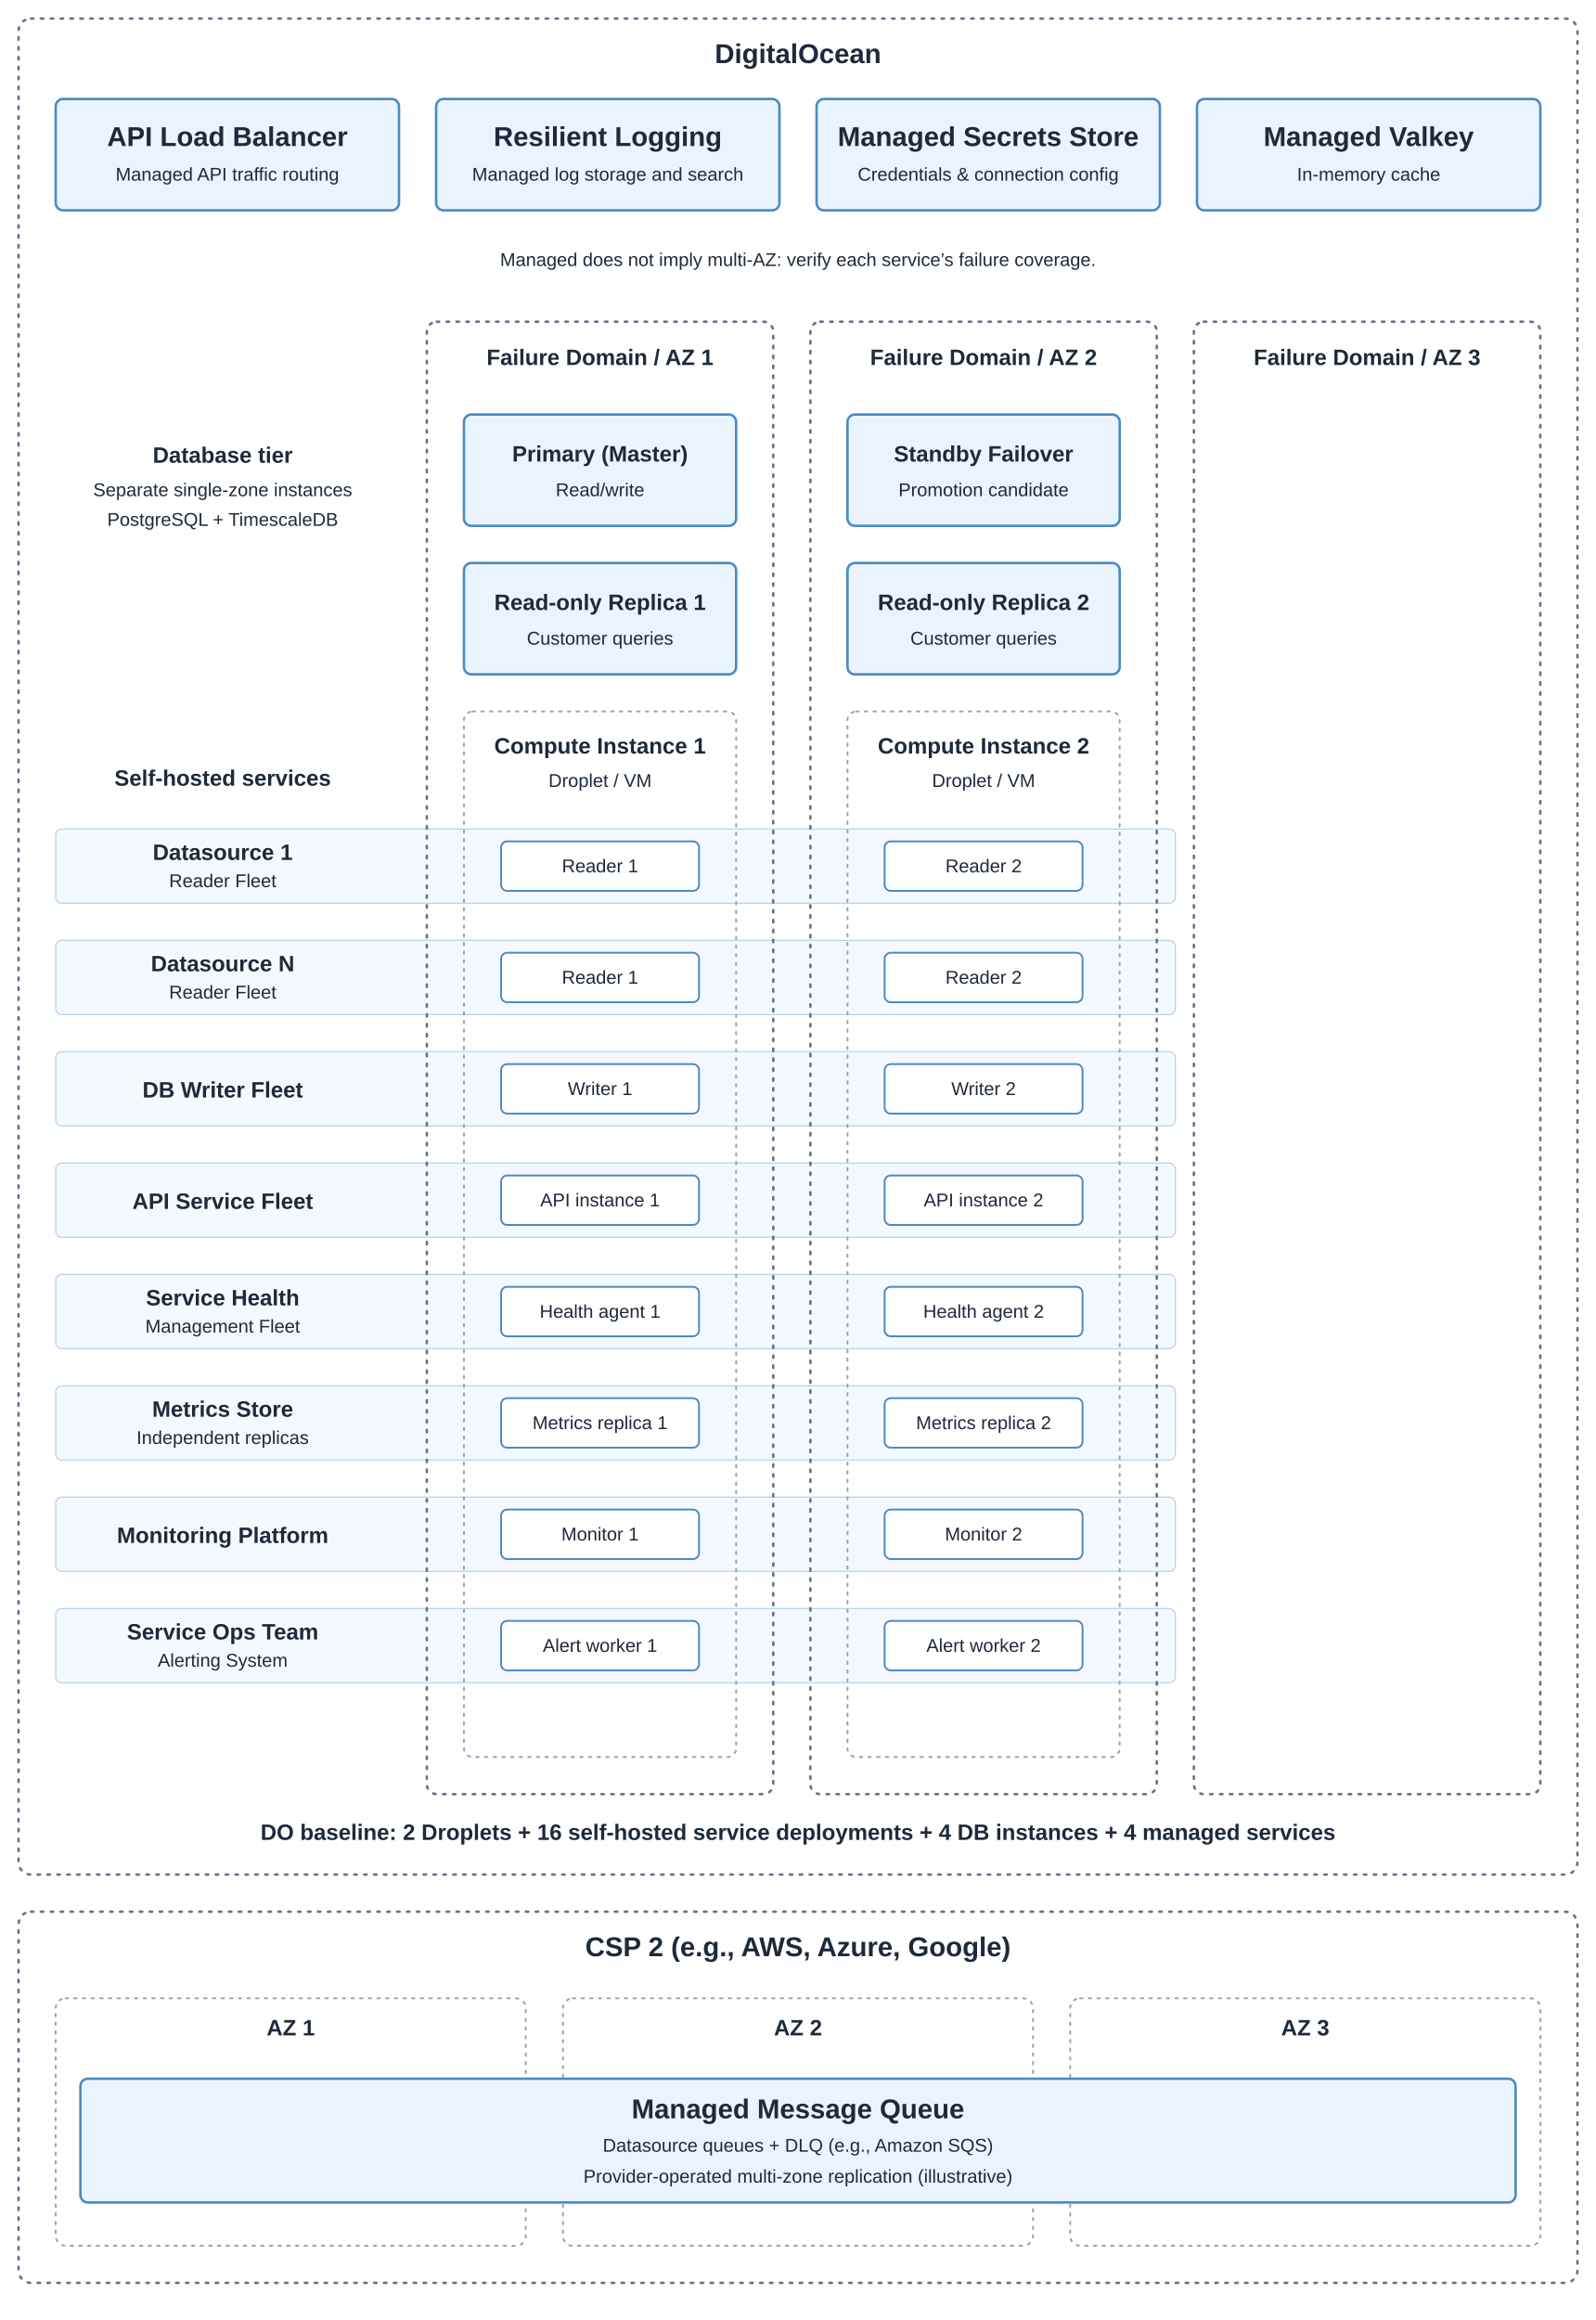
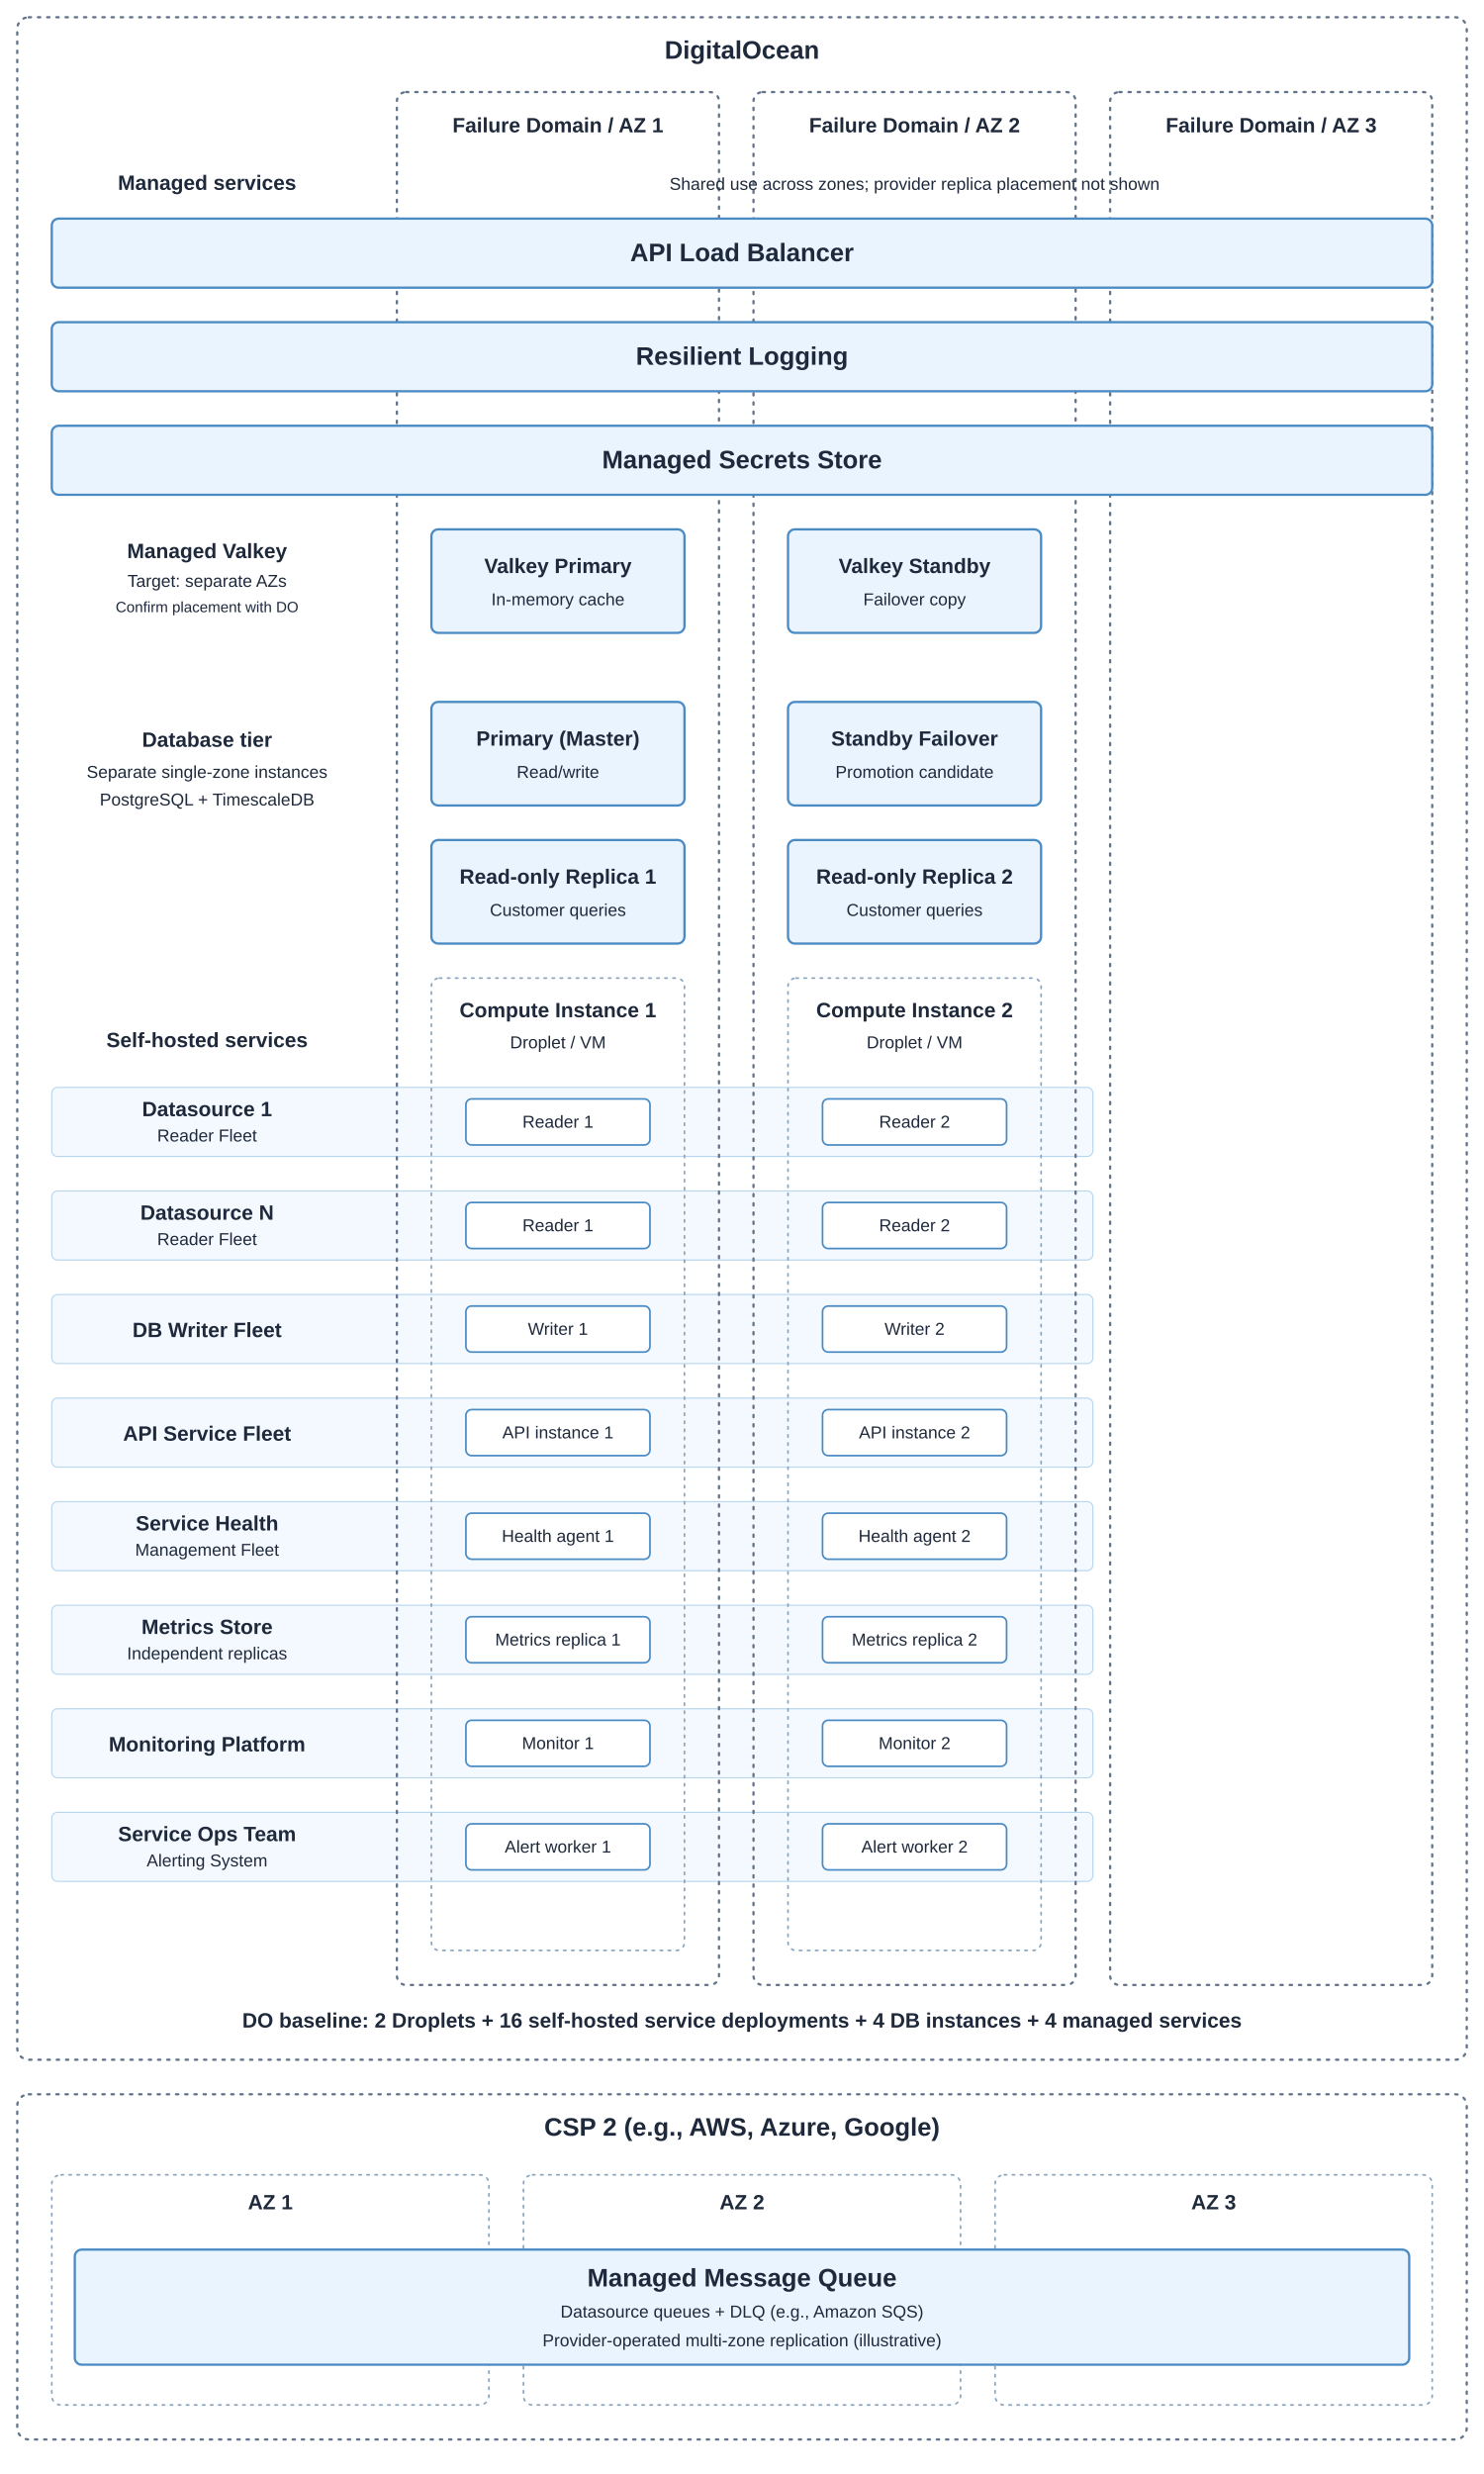
- <svg xmlns="http://www.w3.org/2000/svg" width="1290" height="1875" viewBox="0 0 1290 1875" role="img" aria-labelledby="deployment-title deployment-description">
+ <svg xmlns="http://www.w3.org/2000/svg" width="1290" height="2150" viewBox="0 0 1290 2150" role="img" aria-labelledby="deployment-title deployment-description">
  <style>
    text { font-family: Arial, Helvetica, sans-serif; fill: #1e293b; text-anchor: middle; }
    .boundary { fill: none; stroke: #64748b; stroke-width: 2; stroke-dasharray: 2 6; stroke-linecap: round; }
    .compute { fill: none; stroke: #8da6be; stroke-width: 1.5; stroke-dasharray: 2 5; stroke-linecap: round; }
    .node { fill: #eaf4ff; stroke: #4b8bc4; stroke-width: 2; }
    .band { fill: #eaf4ff; fill-opacity: 0.55; stroke: #b7d6ef; stroke-width: 1; }
    .member { fill: #ffffff; stroke: #4b8bc4; stroke-width: 1.5; }
    .title { font-size: 22px; font-weight: 600; }
    .label { font-size: 18px; font-weight: 600; }
    .detail { font-size: 15px; }
  </style>
-   <rect width="1290" height="1875" fill="#ffffff" />
+   <rect width="1290" height="2150" fill="#ffffff" />
  <g aria-label="DigitalOcean application deployment">
-     <rect class="boundary" x="15" y="15" width="1260" height="1500" rx="10" />
+     <rect class="boundary" x="15" y="15" width="1260" height="1775" rx="10" />
    <text class="title" x="645" y="51">DigitalOcean</text>
    <g transform="translate(0, -30)">
-       <g aria-label="API Load Balancer, managed service; verify failure coverage">
-         <rect class="node" x="45" y="110" width="277.5" height="90" rx="6" />
-         <text class="title" x="183.75" y="148">API Load Balancer</text>
-         <text class="detail" x="183.75" y="176">Managed API traffic routing</text>
-       </g>
-       <g aria-label="Resilient Logging, managed service; verify failure coverage">
-         <rect class="node" x="352.5" y="110" width="277.5" height="90" rx="6" />
-         <text class="title" x="491.25" y="148">Resilient Logging</text>
-         <text class="detail" x="491.25" y="176">Managed log storage and search</text>
-       </g>
-       <g aria-label="Managed Secrets Store, managed service; verify failure coverage">
-         <rect class="node" x="660" y="110" width="277.5" height="90" rx="6" />
-         <text class="title" x="798.75" y="148">Managed Secrets Store</text>
-         <text class="detail" x="798.75" y="176">Credentials &amp; connection config</text>
-       </g>
-       <g aria-label="Managed Valkey, in-memory cache; verify failure coverage">
-         <rect class="node" x="967.5" y="110" width="277.5" height="90" rx="6" />
-         <text class="title" x="1106.25" y="148">Managed Valkey</text>
-         <text class="detail" x="1106.25" y="176">In-memory cache</text>
-       </g>
-       <text class="detail" x="645" y="245">Managed does not imply multi-AZ: verify each service’s failure coverage.</text>
-       <rect class="band" x="45" y="700" width="905" height="60" rx="5" />
-       <rect class="band" x="45" y="790" width="905" height="60" rx="5" />
-       <rect class="band" x="45" y="880" width="905" height="60" rx="5" />
-       <rect class="band" x="45" y="970" width="905" height="60" rx="5" />
-       <rect class="band" x="45" y="1060" width="905" height="60" rx="5" />
-       <rect class="band" x="45" y="1150" width="905" height="60" rx="5" />
-       <rect class="band" x="45" y="1240" width="905" height="60" rx="5" />
-       <rect class="band" x="45" y="1330" width="905" height="60" rx="5" />
+       <rect class="band" x="45" y="975" width="905" height="60" rx="5" />
+       <rect class="band" x="45" y="1065" width="905" height="60" rx="5" />
+       <rect class="band" x="45" y="1155" width="905" height="60" rx="5" />
+       <rect class="band" x="45" y="1245" width="905" height="60" rx="5" />
+       <rect class="band" x="45" y="1335" width="905" height="60" rx="5" />
+       <rect class="band" x="45" y="1425" width="905" height="60" rx="5" />
+       <rect class="band" x="45" y="1515" width="905" height="60" rx="5" />
+       <rect class="band" x="45" y="1605" width="905" height="60" rx="5" />
      <g aria-label="Failure Domain or Availability Zone 1, Compute Instance 1">
-         <rect class="boundary" x="345" y="290" width="280" height="1190" rx="8" />
-         <text class="label" x="485" y="325">Failure Domain / AZ 1</text>
-         <rect class="compute" x="375" y="605" width="220" height="845" rx="7" />
-         <text class="label" x="485" y="639">Compute Instance 1</text>
-         <text class="detail" x="485" y="666">Droplet / VM</text>
+         <rect class="boundary" x="345" y="110" width="280" height="1645" rx="8" />
+         <text class="label" x="485" y="145">Failure Domain / AZ 1</text>
+         <rect class="compute" x="375" y="880" width="220" height="845" rx="7" />
+         <text class="label" x="485" y="914">Compute Instance 1</text>
+         <text class="detail" x="485" y="941">Droplet / VM</text>
      </g>
      <g aria-label="Failure Domain or Availability Zone 2, Compute Instance 2">
-         <rect class="boundary" x="655" y="290" width="280" height="1190" rx="8" />
-         <text class="label" x="795" y="325">Failure Domain / AZ 2</text>
-         <rect class="compute" x="685" y="605" width="220" height="845" rx="7" />
-         <text class="label" x="795" y="639">Compute Instance 2</text>
-         <text class="detail" x="795" y="666">Droplet / VM</text>
+         <rect class="boundary" x="655" y="110" width="280" height="1645" rx="8" />
+         <text class="label" x="795" y="145">Failure Domain / AZ 2</text>
+         <rect class="compute" x="685" y="880" width="220" height="845" rx="7" />
+         <text class="label" x="795" y="914">Compute Instance 2</text>
+         <text class="detail" x="795" y="941">Droplet / VM</text>
      </g>
-       <g aria-label="Failure Domain or Availability Zone 3, intentionally empty">
-         <rect class="boundary" x="965" y="290" width="280" height="1190" rx="8" />
-         <text class="label" x="1105" y="325">Failure Domain / AZ 3</text>
+       <g aria-label="Failure Domain or Availability Zone 3, no application VM or PostgreSQL instance">
+         <rect class="boundary" x="965" y="110" width="280" height="1645" rx="8" />
+         <text class="label" x="1105" y="145">Failure Domain / AZ 3</text>
      </g>
-       <text class="label" x="180" y="404">Database tier</text>
-       <text class="detail" x="180" y="431">Separate single-zone instances</text>
-       <text class="detail" x="180" y="455">PostgreSQL + TimescaleDB</text>
+       <g aria-label="Managed services shared scope and target placement">
+         <text class="label" x="180" y="195">Managed services</text>
+         <text class="detail" x="795" y="195">Shared use across zones; provider replica placement not shown</text>
+         <rect class="node" x="45" y="220" width="1200" height="60" rx="6" />
+         <text class="title" x="645" y="257">API Load Balancer</text>
+         <rect class="node" x="45" y="310" width="1200" height="60" rx="6" />
+         <text class="title" x="645" y="347">Resilient Logging</text>
+         <rect class="node" x="45" y="400" width="1200" height="60" rx="6" />
+         <text class="title" x="645" y="437">Managed Secrets Store</text>
+         <text class="label" x="180" y="515">Managed Valkey</text>
+         <text class="detail" x="180" y="540">Target: separate AZs</text>
+         <text x="180" y="562" style="font-size: 13px;">Confirm placement with DO</text>
+         <g aria-label="Valkey primary, target placement in AZ 1">
+           <rect class="node" x="375" y="490" width="220" height="90" rx="6" />
+           <text class="label" x="485" y="528">Valkey Primary</text>
+           <text class="detail" x="485" y="556">In-memory cache</text>
+         </g>
+         <g aria-label="Valkey standby, target placement in AZ 2 requires provider confirmation">
+           <rect class="node" x="685" y="490" width="220" height="90" rx="6" />
+           <text class="label" x="795" y="528">Valkey Standby</text>
+           <text class="detail" x="795" y="556">Failover copy</text>
+         </g>
+       </g>
+       <text class="label" x="180" y="679">Database tier</text>
+       <text class="detail" x="180" y="706">Separate single-zone instances</text>
+       <text class="detail" x="180" y="730">PostgreSQL + TimescaleDB</text>
      <g aria-label="Primary database in failure domain 1">
-         <rect class="node" x="375" y="365" width="220" height="90" rx="6" />
-         <text class="label" x="485" y="403">Primary (Master)</text>
-         <text class="detail" x="485" y="431">Read/write</text>
+         <rect class="node" x="375" y="640" width="220" height="90" rx="6" />
+         <text class="label" x="485" y="678">Primary (Master)</text>
+         <text class="detail" x="485" y="706">Read/write</text>
      </g>
      <g aria-label="Standby failover database in failure domain 2">
-         <rect class="node" x="685" y="365" width="220" height="90" rx="6" />
-         <text class="label" x="795" y="403">Standby Failover</text>
-         <text class="detail" x="795" y="431">Promotion candidate</text>
+         <rect class="node" x="685" y="640" width="220" height="90" rx="6" />
+         <text class="label" x="795" y="678">Standby Failover</text>
+         <text class="detail" x="795" y="706">Promotion candidate</text>
      </g>
      <g aria-label="Read-only replica 2 in failure domain 2">
-         <rect class="node" x="685" y="485" width="220" height="90" rx="6" />
-         <text class="label" x="795" y="523">Read-only Replica 2</text>
-         <text class="detail" x="795" y="551">Customer queries</text>
+         <rect class="node" x="685" y="760" width="220" height="90" rx="6" />
+         <text class="label" x="795" y="798">Read-only Replica 2</text>
+         <text class="detail" x="795" y="826">Customer queries</text>
      </g>
      <g aria-label="Read-only replica 1 in failure domain 1">
-         <rect class="node" x="375" y="485" width="220" height="90" rx="6" />
-         <text class="label" x="485" y="523">Read-only Replica 1</text>
-         <text class="detail" x="485" y="551">Customer queries</text>
+         <rect class="node" x="375" y="760" width="220" height="90" rx="6" />
+         <text class="label" x="485" y="798">Read-only Replica 1</text>
+         <text class="detail" x="485" y="826">Customer queries</text>
      </g>
-       <text class="label" x="180" y="665">Self-hosted services</text>
+       <text class="label" x="180" y="940">Self-hosted services</text>
      <g aria-label="Datasource 1 Reader Fleet, one member per worker VM">
-         <text class="label" x="180" y="725">Datasource 1</text>
-         <text class="detail" x="180" y="747">Reader Fleet</text>
-         <rect class="member" x="405" y="710" width="160" height="40" rx="5" />
-         <text class="detail" x="485" y="735">Reader 1</text>
-         <rect class="member" x="715" y="710" width="160" height="40" rx="5" />
-         <text class="detail" x="795" y="735">Reader 2</text>
+         <text class="label" x="180" y="1000">Datasource 1</text>
+         <text class="detail" x="180" y="1022">Reader Fleet</text>
+         <rect class="member" x="405" y="985" width="160" height="40" rx="5" />
+         <text class="detail" x="485" y="1010">Reader 1</text>
+         <rect class="member" x="715" y="985" width="160" height="40" rx="5" />
+         <text class="detail" x="795" y="1010">Reader 2</text>
      </g>
      <g aria-label="Datasource N Reader Fleet, one member per worker VM">
-         <text class="label" x="180" y="815">Datasource N</text>
-         <text class="detail" x="180" y="837">Reader Fleet</text>
-         <rect class="member" x="405" y="800" width="160" height="40" rx="5" />
-         <text class="detail" x="485" y="825">Reader 1</text>
-         <rect class="member" x="715" y="800" width="160" height="40" rx="5" />
-         <text class="detail" x="795" y="825">Reader 2</text>
+         <text class="label" x="180" y="1090">Datasource N</text>
+         <text class="detail" x="180" y="1112">Reader Fleet</text>
+         <rect class="member" x="405" y="1075" width="160" height="40" rx="5" />
+         <text class="detail" x="485" y="1100">Reader 1</text>
+         <rect class="member" x="715" y="1075" width="160" height="40" rx="5" />
+         <text class="detail" x="795" y="1100">Reader 2</text>
      </g>
      <g aria-label="DB Writer Fleet , one member per worker VM">
-         <text class="label" x="180" y="917">DB Writer Fleet</text>
-         <rect class="member" x="405" y="890" width="160" height="40" rx="5" />
-         <text class="detail" x="485" y="915">Writer 1</text>
-         <rect class="member" x="715" y="890" width="160" height="40" rx="5" />
-         <text class="detail" x="795" y="915">Writer 2</text>
+         <text class="label" x="180" y="1192">DB Writer Fleet</text>
+         <rect class="member" x="405" y="1165" width="160" height="40" rx="5" />
+         <text class="detail" x="485" y="1190">Writer 1</text>
+         <rect class="member" x="715" y="1165" width="160" height="40" rx="5" />
+         <text class="detail" x="795" y="1190">Writer 2</text>
      </g>
      <g aria-label="API Service Fleet , one member per worker VM">
-         <text class="label" x="180" y="1007">API Service Fleet</text>
-         <rect class="member" x="405" y="980" width="160" height="40" rx="5" />
-         <text class="detail" x="485" y="1005">API instance 1</text>
-         <rect class="member" x="715" y="980" width="160" height="40" rx="5" />
-         <text class="detail" x="795" y="1005">API instance 2</text>
+         <text class="label" x="180" y="1282">API Service Fleet</text>
+         <rect class="member" x="405" y="1255" width="160" height="40" rx="5" />
+         <text class="detail" x="485" y="1280">API instance 1</text>
+         <rect class="member" x="715" y="1255" width="160" height="40" rx="5" />
+         <text class="detail" x="795" y="1280">API instance 2</text>
      </g>
      <g aria-label="Service Health Management Fleet, one member per worker VM">
-         <text class="label" x="180" y="1085">Service Health</text>
-         <text class="detail" x="180" y="1107">Management Fleet</text>
-         <rect class="member" x="405" y="1070" width="160" height="40" rx="5" />
-         <text class="detail" x="485" y="1095">Health agent 1</text>
-         <rect class="member" x="715" y="1070" width="160" height="40" rx="5" />
-         <text class="detail" x="795" y="1095">Health agent 2</text>
+         <text class="label" x="180" y="1360">Service Health</text>
+         <text class="detail" x="180" y="1382">Management Fleet</text>
+         <rect class="member" x="405" y="1345" width="160" height="40" rx="5" />
+         <text class="detail" x="485" y="1370">Health agent 1</text>
+         <rect class="member" x="715" y="1345" width="160" height="40" rx="5" />
+         <text class="detail" x="795" y="1370">Health agent 2</text>
      </g>
      <g aria-label="Metrics Store, one independent replica per worker VM">
-         <text class="label" x="180" y="1175">Metrics Store</text>
-         <text class="detail" x="180" y="1197">Independent replicas</text>
-         <rect class="member" x="405" y="1160" width="160" height="40" rx="5" />
-         <text class="detail" x="485" y="1185">Metrics replica 1</text>
-         <rect class="member" x="715" y="1160" width="160" height="40" rx="5" />
-         <text class="detail" x="795" y="1185">Metrics replica 2</text>
+         <text class="label" x="180" y="1450">Metrics Store</text>
+         <text class="detail" x="180" y="1472">Independent replicas</text>
+         <rect class="member" x="405" y="1435" width="160" height="40" rx="5" />
+         <text class="detail" x="485" y="1460">Metrics replica 1</text>
+         <rect class="member" x="715" y="1435" width="160" height="40" rx="5" />
+         <text class="detail" x="795" y="1460">Metrics replica 2</text>
      </g>
      <g aria-label="Monitoring Platform , one member per worker VM">
-         <text class="label" x="180" y="1277">Monitoring Platform</text>
-         <rect class="member" x="405" y="1250" width="160" height="40" rx="5" />
-         <text class="detail" x="485" y="1275">Monitor 1</text>
-         <rect class="member" x="715" y="1250" width="160" height="40" rx="5" />
-         <text class="detail" x="795" y="1275">Monitor 2</text>
+         <text class="label" x="180" y="1552">Monitoring Platform</text>
+         <rect class="member" x="405" y="1525" width="160" height="40" rx="5" />
+         <text class="detail" x="485" y="1550">Monitor 1</text>
+         <rect class="member" x="715" y="1525" width="160" height="40" rx="5" />
+         <text class="detail" x="795" y="1550">Monitor 2</text>
      </g>
      <g aria-label="Service Ops Team Alerting System, one member per worker VM">
-         <text class="label" x="180" y="1355">Service Ops Team</text>
-         <text class="detail" x="180" y="1377">Alerting System</text>
-         <rect class="member" x="405" y="1340" width="160" height="40" rx="5" />
-         <text class="detail" x="485" y="1365">Alert worker 1</text>
-         <rect class="member" x="715" y="1340" width="160" height="40" rx="5" />
-         <text class="detail" x="795" y="1365">Alert worker 2</text>
+         <text class="label" x="180" y="1630">Service Ops Team</text>
+         <text class="detail" x="180" y="1652">Alerting System</text>
+         <rect class="member" x="405" y="1615" width="160" height="40" rx="5" />
+         <text class="detail" x="485" y="1640">Alert worker 1</text>
+         <rect class="member" x="715" y="1615" width="160" height="40" rx="5" />
+         <text class="detail" x="795" y="1640">Alert worker 2</text>
      </g>
-       <text class="label" x="645" y="1517">DO baseline: 2 Droplets + 16 self-hosted service deployments + 4 DB instances + 4 managed services</text>
+       <text class="label" x="645" y="1792">DO baseline: 2 Droplets + 16 self-hosted service deployments + 4 DB instances + 4 managed services</text>
    </g>
  </g>
  <g aria-label="CSP 2, for example AWS, Azure, or Google, with three availability zones">
-     <rect class="boundary" x="15" y="1545" width="1260" height="300" rx="10" />
-     <text class="title" x="645" y="1581">CSP 2 (e.g., AWS, Azure, Google)</text>
+     <rect class="boundary" x="15" y="1820" width="1260" height="300" rx="10" />
+     <text class="title" x="645" y="1856">CSP 2 (e.g., AWS, Azure, Google)</text>
    <g aria-label="Second provider availability zone 1">
-       <rect class="compute" x="45" y="1615" width="380" height="200" rx="8" />
-       <text class="label" x="235" y="1645">AZ 1</text>
+       <rect class="compute" x="45" y="1890" width="380" height="200" rx="8" />
+       <text class="label" x="235" y="1920">AZ 1</text>
    </g>
    <g aria-label="Second provider availability zone 2">
-       <rect class="compute" x="455" y="1615" width="380" height="200" rx="8" />
-       <text class="label" x="645" y="1645">AZ 2</text>
+       <rect class="compute" x="455" y="1890" width="380" height="200" rx="8" />
+       <text class="label" x="645" y="1920">AZ 2</text>
    </g>
    <g aria-label="Second provider availability zone 3">
-       <rect class="compute" x="865" y="1615" width="380" height="200" rx="8" />
-       <text class="label" x="1055" y="1645">AZ 3</text>
+       <rect class="compute" x="865" y="1890" width="380" height="200" rx="8" />
+       <text class="label" x="1055" y="1920">AZ 3</text>
    </g>
    <g aria-label="Managed Message Queue spans all three provider zones">
-       <rect class="node" x="65" y="1680" width="1160" height="100" rx="6" />
-       <text class="title" x="645" y="1712">Managed Message Queue</text>
-       <text class="detail" x="645" y="1739">Datasource queues + DLQ (e.g., Amazon SQS)</text>
-       <text class="detail" x="645" y="1764">Provider-operated multi-zone replication (illustrative)</text>
+       <rect class="node" x="65" y="1955" width="1160" height="100" rx="6" />
+       <text class="title" x="645" y="1987">Managed Message Queue</text>
+       <text class="detail" x="645" y="2014">Datasource queues + DLQ (e.g., Amazon SQS)</text>
+       <text class="detail" x="645" y="2039">Provider-operated multi-zone replication (illustrative)</text>
    </g>
  </g>
</svg>
